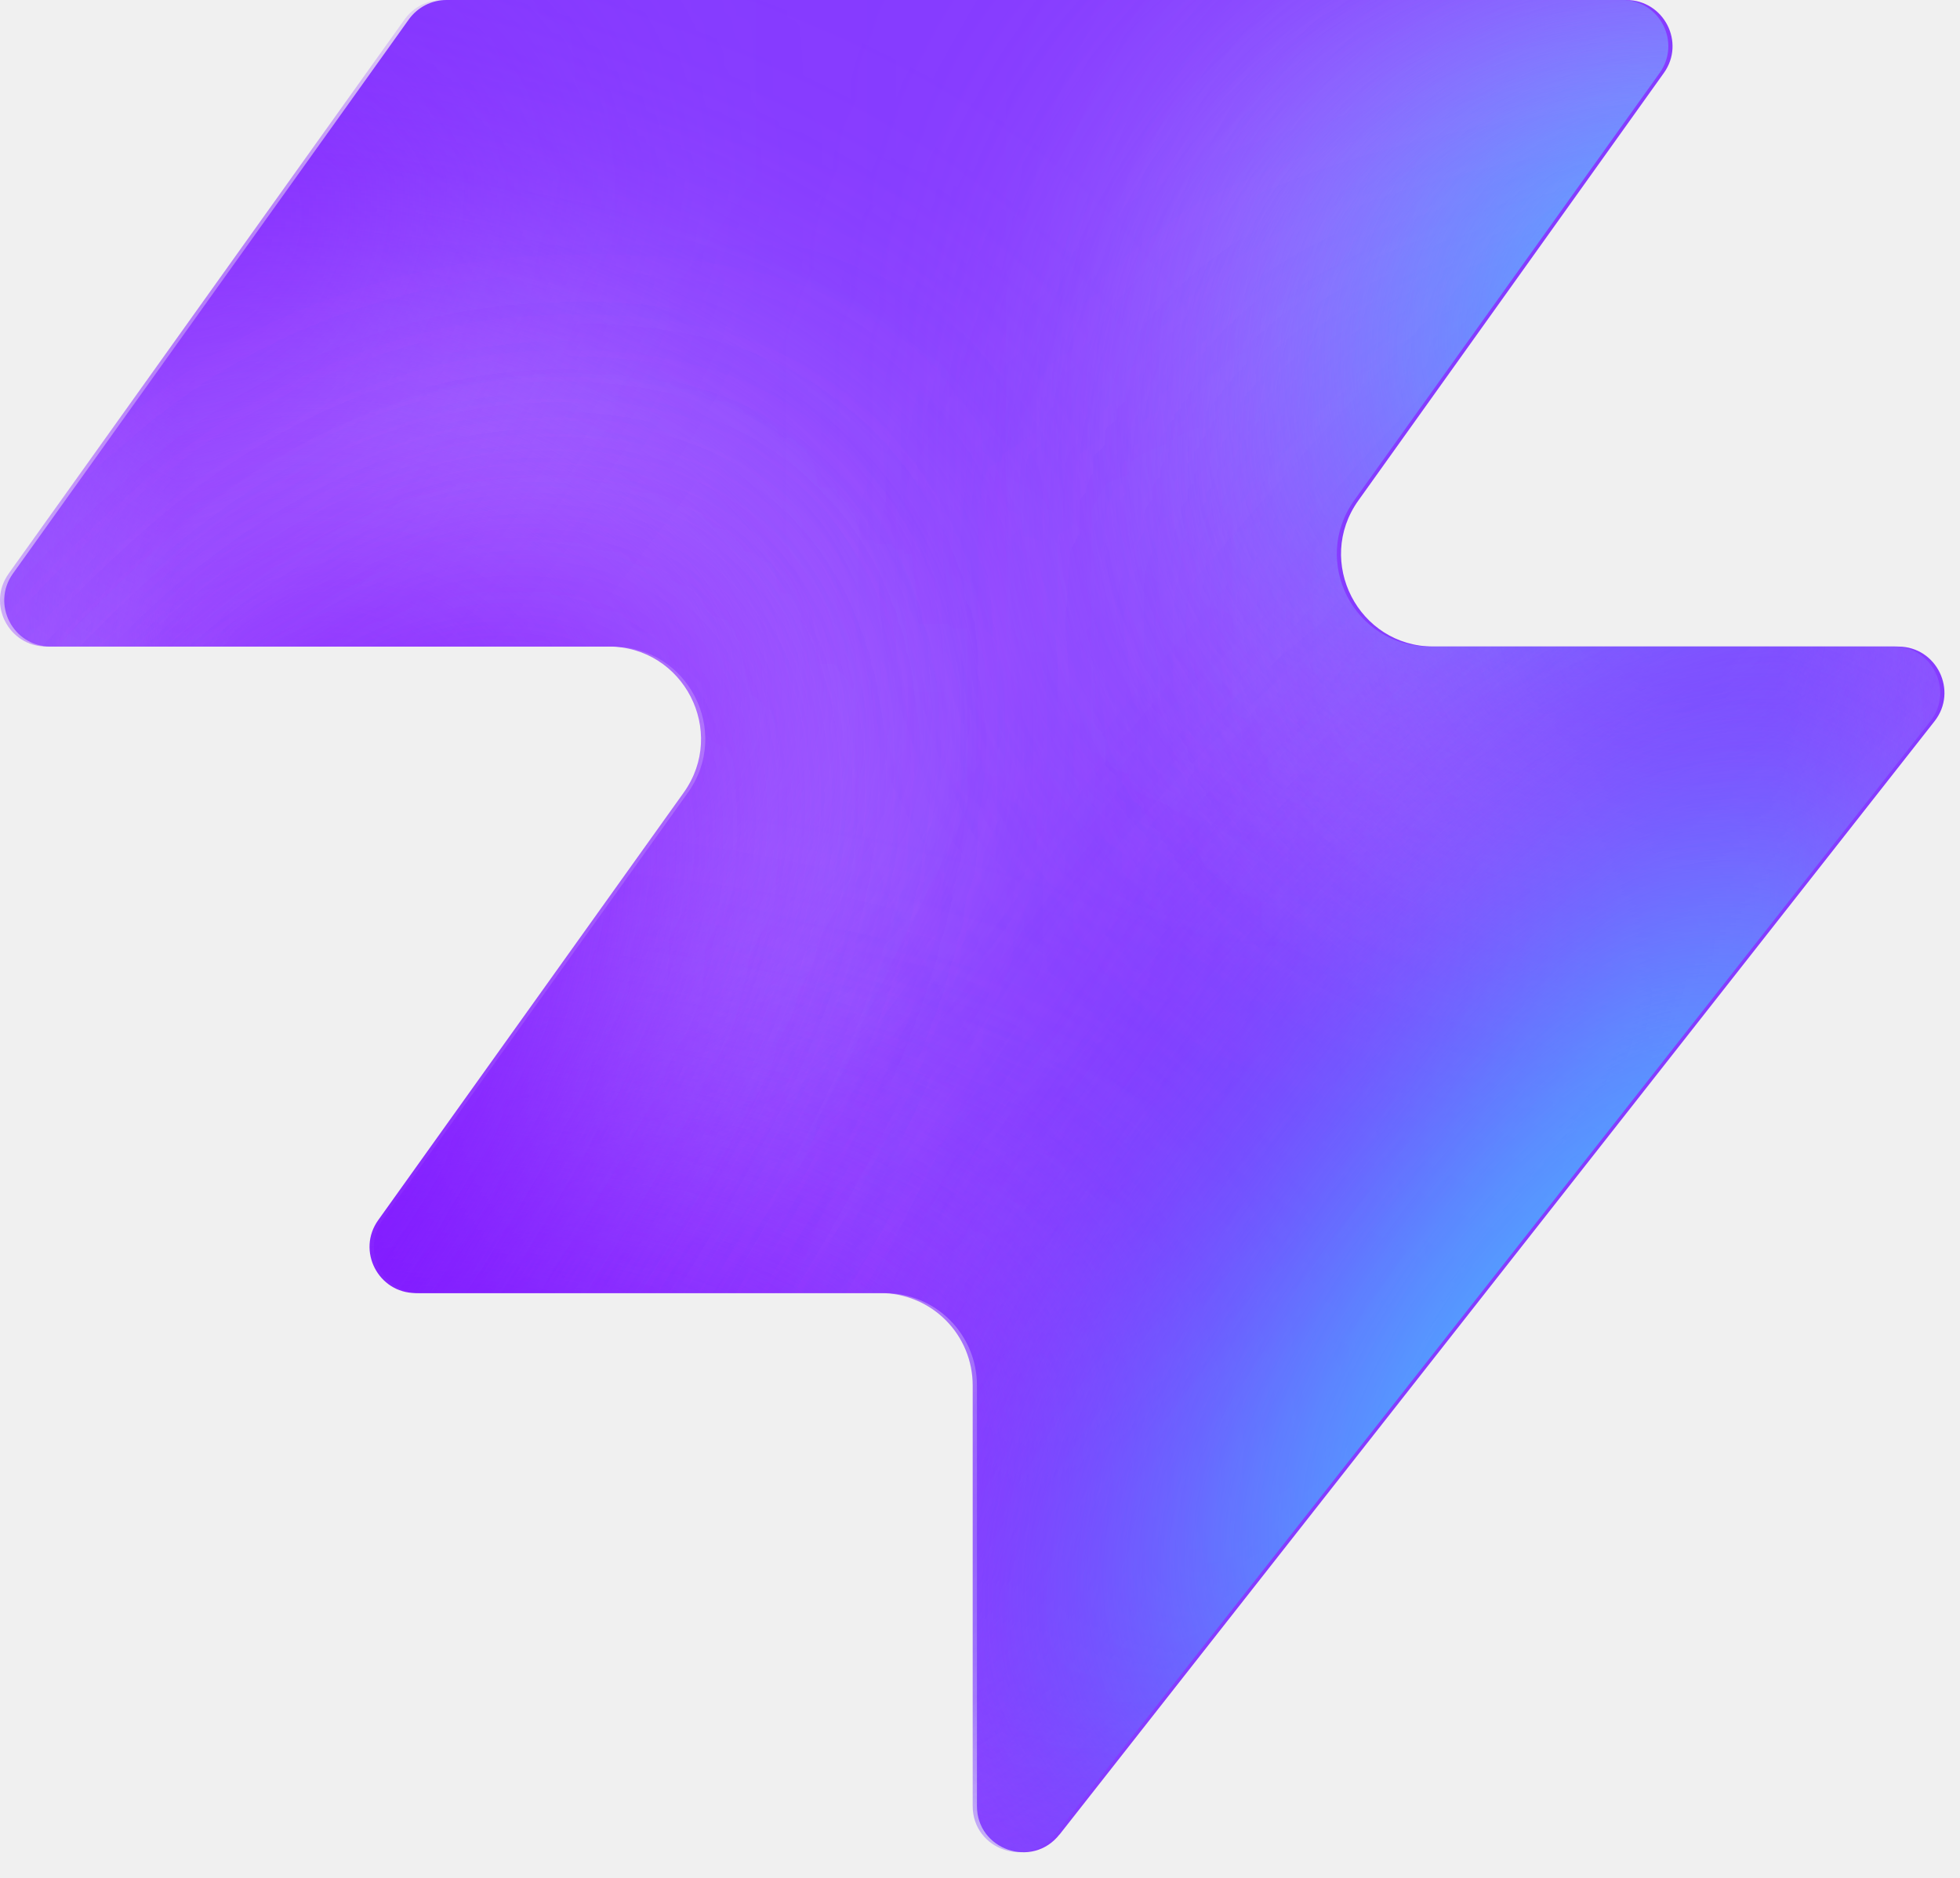
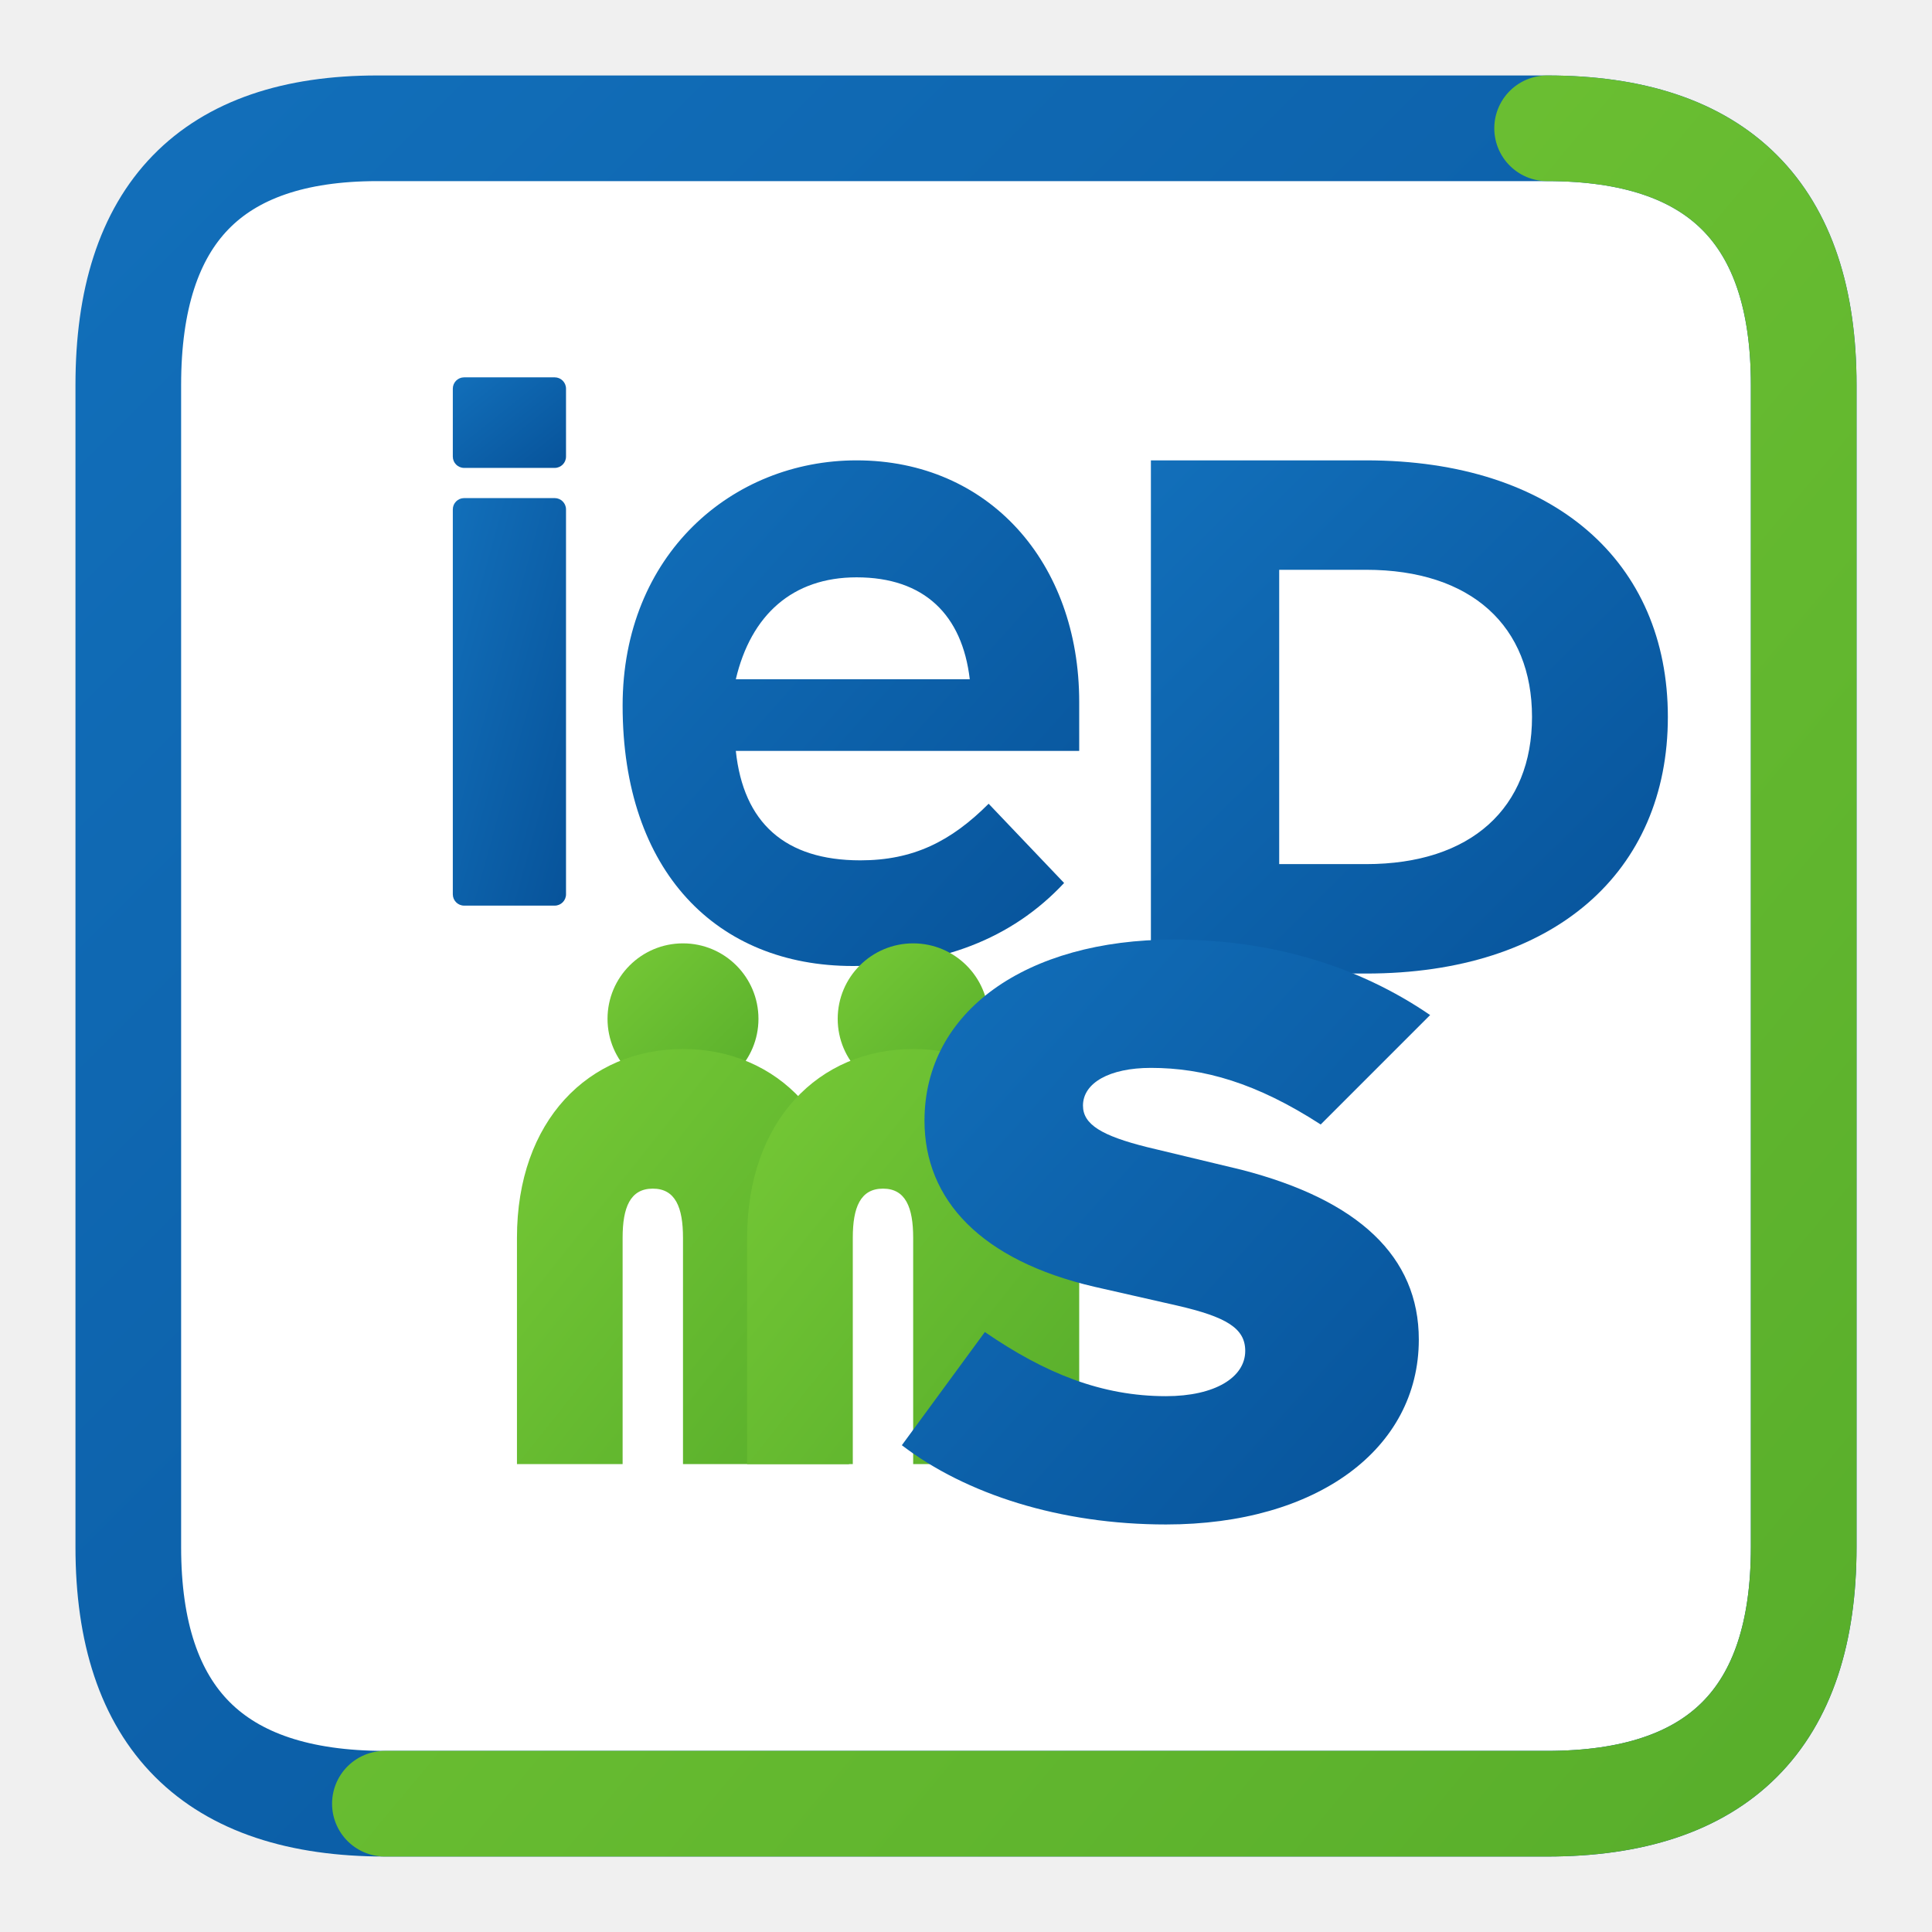
- <svg xmlns="http://www.w3.org/2000/svg" width="48" height="46" fill="none" viewBox="0 0 48 46">
-   <path fill="#863bff" d="M25.946 44.938c-.664.845-2.021.375-2.021-.698V33.937a2.26 2.26 0 0 0-2.262-2.262H10.287c-.92 0-1.456-1.04-.92-1.788l7.48-10.471c1.07-1.497 0-3.578-1.842-3.578H1.237c-.92 0-1.456-1.04-.92-1.788L10.013.474c.214-.297.556-.474.92-.474h28.894c.92 0 1.456 1.04.92 1.788l-7.48 10.471c-1.07 1.498 0 3.579 1.842 3.579h11.377c.943 0 1.473 1.088.89 1.83L25.947 44.94z" style="fill:#863bff;fill:color(display-p3 .525 .23 1);fill-opacity:1" />
-   <mask id="a" width="48" height="46" x="0" y="0" maskUnits="userSpaceOnUse" style="mask-type:alpha">
-     <path fill="#000" d="M25.842 44.938c-.664.844-2.021.375-2.021-.698V33.937a2.26 2.26 0 0 0-2.262-2.262H10.183c-.92 0-1.456-1.04-.92-1.788l7.48-10.471c1.07-1.498 0-3.579-1.842-3.579H1.133c-.92 0-1.456-1.04-.92-1.787L9.91.473c.214-.297.556-.474.92-.474h28.894c.92 0 1.456 1.04.92 1.788l-7.48 10.471c-1.07 1.498 0 3.578 1.842 3.578h11.377c.943 0 1.473 1.088.89 1.832L25.843 44.94z" style="fill:#000;fill-opacity:1" />
-   </mask>
-   <g mask="url(#a)">
-     <g filter="url(#b)">
-       <ellipse cx="5.508" cy="14.704" fill="#ede6ff" rx="5.508" ry="14.704" style="fill:#ede6ff;fill:color(display-p3 .927 .903 1);fill-opacity:1" transform="matrix(.00324 1 1 -.00324 -4.47 31.516)" />
-     </g>
-     <g filter="url(#c)">
-       <ellipse cx="10.399" cy="29.851" fill="#ede6ff" rx="10.399" ry="29.851" style="fill:#ede6ff;fill:color(display-p3 .927 .903 1);fill-opacity:1" transform="matrix(.00324 1 1 -.00324 -39.328 7.883)" />
-     </g>
-     <g filter="url(#d)">
-       <ellipse cx="5.508" cy="30.487" fill="#7e14ff" rx="5.508" ry="30.487" style="fill:#7e14ff;fill:color(display-p3 .492 .077 1);fill-opacity:1" transform="rotate(89.814 -25.913 -14.639)scale(1 -1)" />
-     </g>
-     <g filter="url(#e)">
-       <ellipse cx="5.508" cy="30.599" fill="#7e14ff" rx="5.508" ry="30.599" style="fill:#7e14ff;fill:color(display-p3 .492 .077 1);fill-opacity:1" transform="rotate(89.814 -32.644 -3.334)scale(1 -1)" />
-     </g>
-     <g filter="url(#f)">
-       <ellipse cx="5.508" cy="30.599" fill="#7e14ff" rx="5.508" ry="30.599" style="fill:#7e14ff;fill:color(display-p3 .492 .077 1);fill-opacity:1" transform="matrix(.00324 1 1 -.00324 -34.34 30.47)" />
-     </g>
-     <g filter="url(#g)">
-       <ellipse cx="14.072" cy="22.078" fill="#ede6ff" rx="14.072" ry="22.078" style="fill:#ede6ff;fill:color(display-p3 .927 .903 1);fill-opacity:1" transform="rotate(93.35 24.506 48.493)scale(-1 1)" />
-     </g>
-     <g filter="url(#h)">
-       <ellipse cx="3.47" cy="21.501" fill="#7e14ff" rx="3.47" ry="21.501" style="fill:#7e14ff;fill:color(display-p3 .492 .077 1);fill-opacity:1" transform="rotate(89.009 28.708 47.59)scale(-1 1)" />
-     </g>
-     <g filter="url(#i)">
-       <ellipse cx="3.47" cy="21.501" fill="#7e14ff" rx="3.47" ry="21.501" style="fill:#7e14ff;fill:color(display-p3 .492 .077 1);fill-opacity:1" transform="rotate(89.009 28.708 47.59)scale(-1 1)" />
-     </g>
-     <g filter="url(#j)">
-       <ellipse cx=".387" cy="8.972" fill="#7e14ff" rx="4.407" ry="29.108" style="fill:#7e14ff;fill:color(display-p3 .492 .077 1);fill-opacity:1" transform="rotate(39.51 .387 8.972)" />
-     </g>
-     <g filter="url(#k)">
-       <ellipse cx="47.523" cy="-6.092" fill="#7e14ff" rx="4.407" ry="29.108" style="fill:#7e14ff;fill:color(display-p3 .492 .077 1);fill-opacity:1" transform="rotate(37.892 47.523 -6.092)" />
-     </g>
-     <g filter="url(#l)">
-       <ellipse cx="41.412" cy="6.333" fill="#47bfff" rx="5.971" ry="9.665" style="fill:#47bfff;fill:color(display-p3 .28 .748 1);fill-opacity:1" transform="rotate(37.892 41.412 6.333)" />
-     </g>
-     <g filter="url(#m)">
-       <ellipse cx="-1.879" cy="38.332" fill="#7e14ff" rx="4.407" ry="29.108" style="fill:#7e14ff;fill:color(display-p3 .492 .077 1);fill-opacity:1" transform="rotate(37.892 -1.88 38.332)" />
-     </g>
-     <g filter="url(#n)">
-       <ellipse cx="-1.879" cy="38.332" fill="#7e14ff" rx="4.407" ry="29.108" style="fill:#7e14ff;fill:color(display-p3 .492 .077 1);fill-opacity:1" transform="rotate(37.892 -1.88 38.332)" />
-     </g>
-     <g filter="url(#o)">
-       <ellipse cx="35.651" cy="29.907" fill="#7e14ff" rx="4.407" ry="29.108" style="fill:#7e14ff;fill:color(display-p3 .492 .077 1);fill-opacity:1" transform="rotate(37.892 35.651 29.907)" />
-     </g>
-     <g filter="url(#p)">
-       <ellipse cx="38.418" cy="32.4" fill="#47bfff" rx="5.971" ry="15.297" style="fill:#47bfff;fill:color(display-p3 .28 .748 1);fill-opacity:1" transform="rotate(37.892 38.418 32.4)" />
-     </g>
+ <svg xmlns="http://www.w3.org/2000/svg" viewBox="0 0 512 512">
+   <defs>
+     <linearGradient id="blue" x1="0" y1="0" x2="1" y2="1">
+       <stop offset="0" stop-color="#126FBA" />
+       <stop offset="1" stop-color="#07539A" />
+     </linearGradient>
+     <linearGradient id="green" x1="0" y1="0" x2="1" y2="1">
+       <stop offset="0" stop-color="#76C936" />
+       <stop offset="1" stop-color="#58AE2B" />
+     </linearGradient>
+   </defs>
+   <path d="M100 34H410Q478 34 478 102V410Q478 478 410 478H102Q34 478 34 410V102Q34 34 100 34Z" fill="#fff" stroke="url(#blue)" stroke-width="28" />
+   <path d="M410 34Q478 34 478 102V410Q478 478 410 478H102" fill="none" stroke="url(#green)" stroke-width="28" stroke-linecap="round" />
+   <g fill="url(#blue)">
+     <rect x="120" y="132" width="30" height="108" rx="3" />
+     <rect x="120" y="100" width="30" height="24" rx="3" />
+     <path d="M165 187c0-40 29-65 62-65 35 0 59 27 59 64v13h-91c2 19 13 29 33 29 14 0 24-5 34-15l20 21c-14 15-33 22-56 22-36 0-61-25-61-69Zm30-7h62c-2-17-12-27-30-27-17 0-28 10-32 27Z" />
+     <path d="M305 122h57c50 0 80 27 80 68s-30 68-80 68h-57V122Zm57 107c28 0 44-15 44-39s-16-39-44-39h-23v78h23Z" />
  </g>
-   <defs>
-     <filter id="b" width="60.045" height="41.654" x="-19.77" y="16.149" color-interpolation-filters="sRGB" filterUnits="userSpaceOnUse">
-       <feFlood flood-opacity="0" result="BackgroundImageFix" />
-       <feBlend in="SourceGraphic" in2="BackgroundImageFix" result="shape" />
-       <feGaussianBlur result="effect1_foregroundBlur_2002_17158" stdDeviation="7.659" />
-     </filter>
-     <filter id="c" width="90.34" height="51.437" x="-54.613" y="-7.533" color-interpolation-filters="sRGB" filterUnits="userSpaceOnUse">
-       <feFlood flood-opacity="0" result="BackgroundImageFix" />
-       <feBlend in="SourceGraphic" in2="BackgroundImageFix" result="shape" />
-       <feGaussianBlur result="effect1_foregroundBlur_2002_17158" stdDeviation="7.659" />
-     </filter>
-     <filter id="d" width="79.355" height="29.4" x="-49.64" y="2.03" color-interpolation-filters="sRGB" filterUnits="userSpaceOnUse">
-       <feFlood flood-opacity="0" result="BackgroundImageFix" />
-       <feBlend in="SourceGraphic" in2="BackgroundImageFix" result="shape" />
-       <feGaussianBlur result="effect1_foregroundBlur_2002_17158" stdDeviation="4.596" />
-     </filter>
-     <filter id="e" width="79.579" height="29.4" x="-45.045" y="20.029" color-interpolation-filters="sRGB" filterUnits="userSpaceOnUse">
-       <feFlood flood-opacity="0" result="BackgroundImageFix" />
-       <feBlend in="SourceGraphic" in2="BackgroundImageFix" result="shape" />
-       <feGaussianBlur result="effect1_foregroundBlur_2002_17158" stdDeviation="4.596" />
-     </filter>
-     <filter id="f" width="79.579" height="29.4" x="-43.513" y="21.178" color-interpolation-filters="sRGB" filterUnits="userSpaceOnUse">
-       <feFlood flood-opacity="0" result="BackgroundImageFix" />
-       <feBlend in="SourceGraphic" in2="BackgroundImageFix" result="shape" />
-       <feGaussianBlur result="effect1_foregroundBlur_2002_17158" stdDeviation="4.596" />
-     </filter>
-     <filter id="g" width="74.749" height="58.852" x="15.756" y="-17.901" color-interpolation-filters="sRGB" filterUnits="userSpaceOnUse">
-       <feFlood flood-opacity="0" result="BackgroundImageFix" />
-       <feBlend in="SourceGraphic" in2="BackgroundImageFix" result="shape" />
-       <feGaussianBlur result="effect1_foregroundBlur_2002_17158" stdDeviation="7.659" />
-     </filter>
-     <filter id="h" width="61.377" height="25.362" x="23.548" y="2.284" color-interpolation-filters="sRGB" filterUnits="userSpaceOnUse">
-       <feFlood flood-opacity="0" result="BackgroundImageFix" />
-       <feBlend in="SourceGraphic" in2="BackgroundImageFix" result="shape" />
-       <feGaussianBlur result="effect1_foregroundBlur_2002_17158" stdDeviation="4.596" />
-     </filter>
-     <filter id="i" width="61.377" height="25.362" x="23.548" y="2.284" color-interpolation-filters="sRGB" filterUnits="userSpaceOnUse">
-       <feFlood flood-opacity="0" result="BackgroundImageFix" />
-       <feBlend in="SourceGraphic" in2="BackgroundImageFix" result="shape" />
-       <feGaussianBlur result="effect1_foregroundBlur_2002_17158" stdDeviation="4.596" />
-     </filter>
-     <filter id="j" width="56.045" height="63.649" x="-27.636" y="-22.853" color-interpolation-filters="sRGB" filterUnits="userSpaceOnUse">
-       <feFlood flood-opacity="0" result="BackgroundImageFix" />
-       <feBlend in="SourceGraphic" in2="BackgroundImageFix" result="shape" />
-       <feGaussianBlur result="effect1_foregroundBlur_2002_17158" stdDeviation="4.596" />
-     </filter>
-     <filter id="k" width="54.814" height="64.646" x="20.116" y="-38.415" color-interpolation-filters="sRGB" filterUnits="userSpaceOnUse">
-       <feFlood flood-opacity="0" result="BackgroundImageFix" />
-       <feBlend in="SourceGraphic" in2="BackgroundImageFix" result="shape" />
-       <feGaussianBlur result="effect1_foregroundBlur_2002_17158" stdDeviation="4.596" />
-     </filter>
-     <filter id="l" width="33.541" height="35.313" x="24.641" y="-11.323" color-interpolation-filters="sRGB" filterUnits="userSpaceOnUse">
-       <feFlood flood-opacity="0" result="BackgroundImageFix" />
-       <feBlend in="SourceGraphic" in2="BackgroundImageFix" result="shape" />
-       <feGaussianBlur result="effect1_foregroundBlur_2002_17158" stdDeviation="4.596" />
-     </filter>
-     <filter id="m" width="54.814" height="64.646" x="-29.286" y="6.009" color-interpolation-filters="sRGB" filterUnits="userSpaceOnUse">
-       <feFlood flood-opacity="0" result="BackgroundImageFix" />
-       <feBlend in="SourceGraphic" in2="BackgroundImageFix" result="shape" />
-       <feGaussianBlur result="effect1_foregroundBlur_2002_17158" stdDeviation="4.596" />
-     </filter>
-     <filter id="n" width="54.814" height="64.646" x="-29.286" y="6.009" color-interpolation-filters="sRGB" filterUnits="userSpaceOnUse">
-       <feFlood flood-opacity="0" result="BackgroundImageFix" />
-       <feBlend in="SourceGraphic" in2="BackgroundImageFix" result="shape" />
-       <feGaussianBlur result="effect1_foregroundBlur_2002_17158" stdDeviation="4.596" />
-     </filter>
-     <filter id="o" width="54.814" height="64.646" x="8.244" y="-2.416" color-interpolation-filters="sRGB" filterUnits="userSpaceOnUse">
-       <feFlood flood-opacity="0" result="BackgroundImageFix" />
-       <feBlend in="SourceGraphic" in2="BackgroundImageFix" result="shape" />
-       <feGaussianBlur result="effect1_foregroundBlur_2002_17158" stdDeviation="4.596" />
-     </filter>
-     <filter id="p" width="39.409" height="43.623" x="18.713" y="10.588" color-interpolation-filters="sRGB" filterUnits="userSpaceOnUse">
-       <feFlood flood-opacity="0" result="BackgroundImageFix" />
-       <feBlend in="SourceGraphic" in2="BackgroundImageFix" result="shape" />
-       <feGaussianBlur result="effect1_foregroundBlur_2002_17158" stdDeviation="4.596" />
-     </filter>
-   </defs>
+   <g fill="url(#green)">
+     <circle cx="181" cy="270" r="20" />
+     <circle cx="242" cy="270" r="20" />
+     <path d="M137 328c0-31 19-50 44-50s44 19 44 50v60h-44v-60c0-8-2-13-8-13s-8 5-8 13v60h-28v-60Z" />
+     <path d="M198 328c0-31 19-50 44-50s44 19 44 50v60h-44v-60c0-8-2-13-8-13s-8 5-8 13v60h-28v-60Z" />
+   </g>
+   <path d="M350 298c-17-11-31-15-45-15-11 0-18 4-18 10 0 5 5 8 17 11l25 6c31 8 47 23 47 45 0 29-27 49-67 49-28 0-53-8-70-21l22-30c16 11 31 17 48 17 13 0 21-5 21-12 0-6-5-9-18-12l-22-5c-30-7-45-23-45-44 0-29 27-48 66-48 26 0 49 7 68 20l-29 29Z" fill="url(#blue)" />
</svg>
